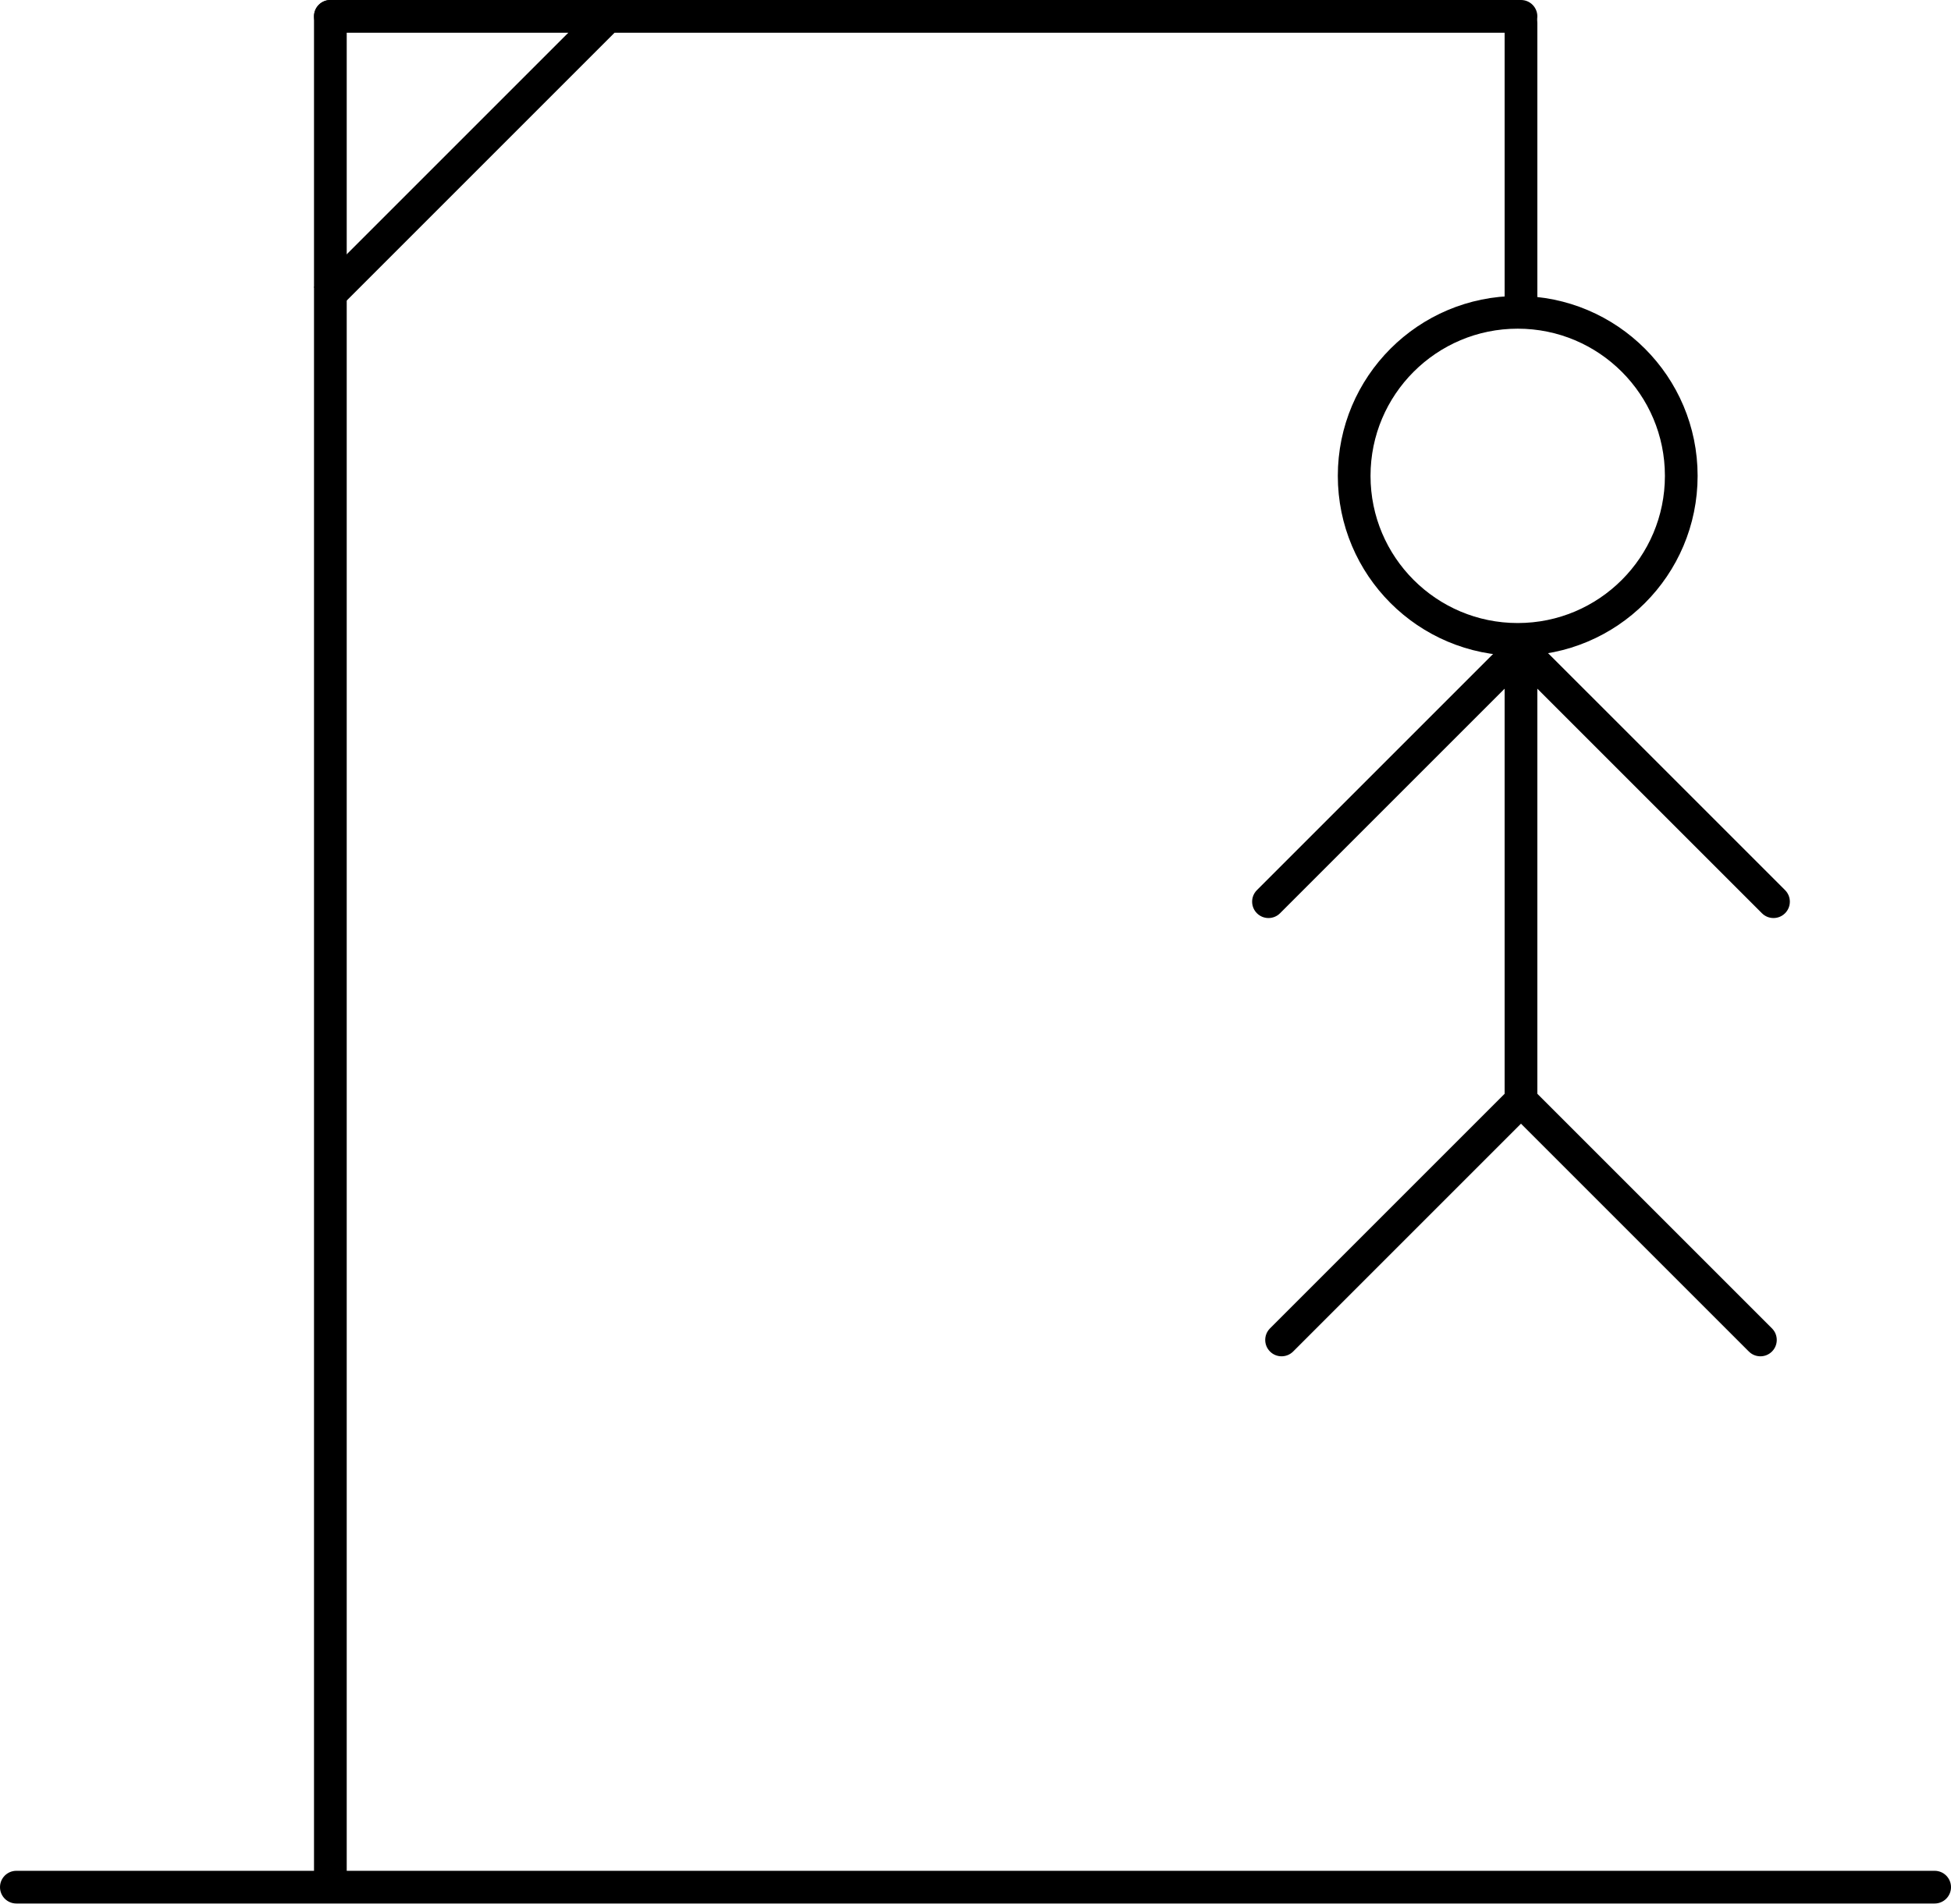
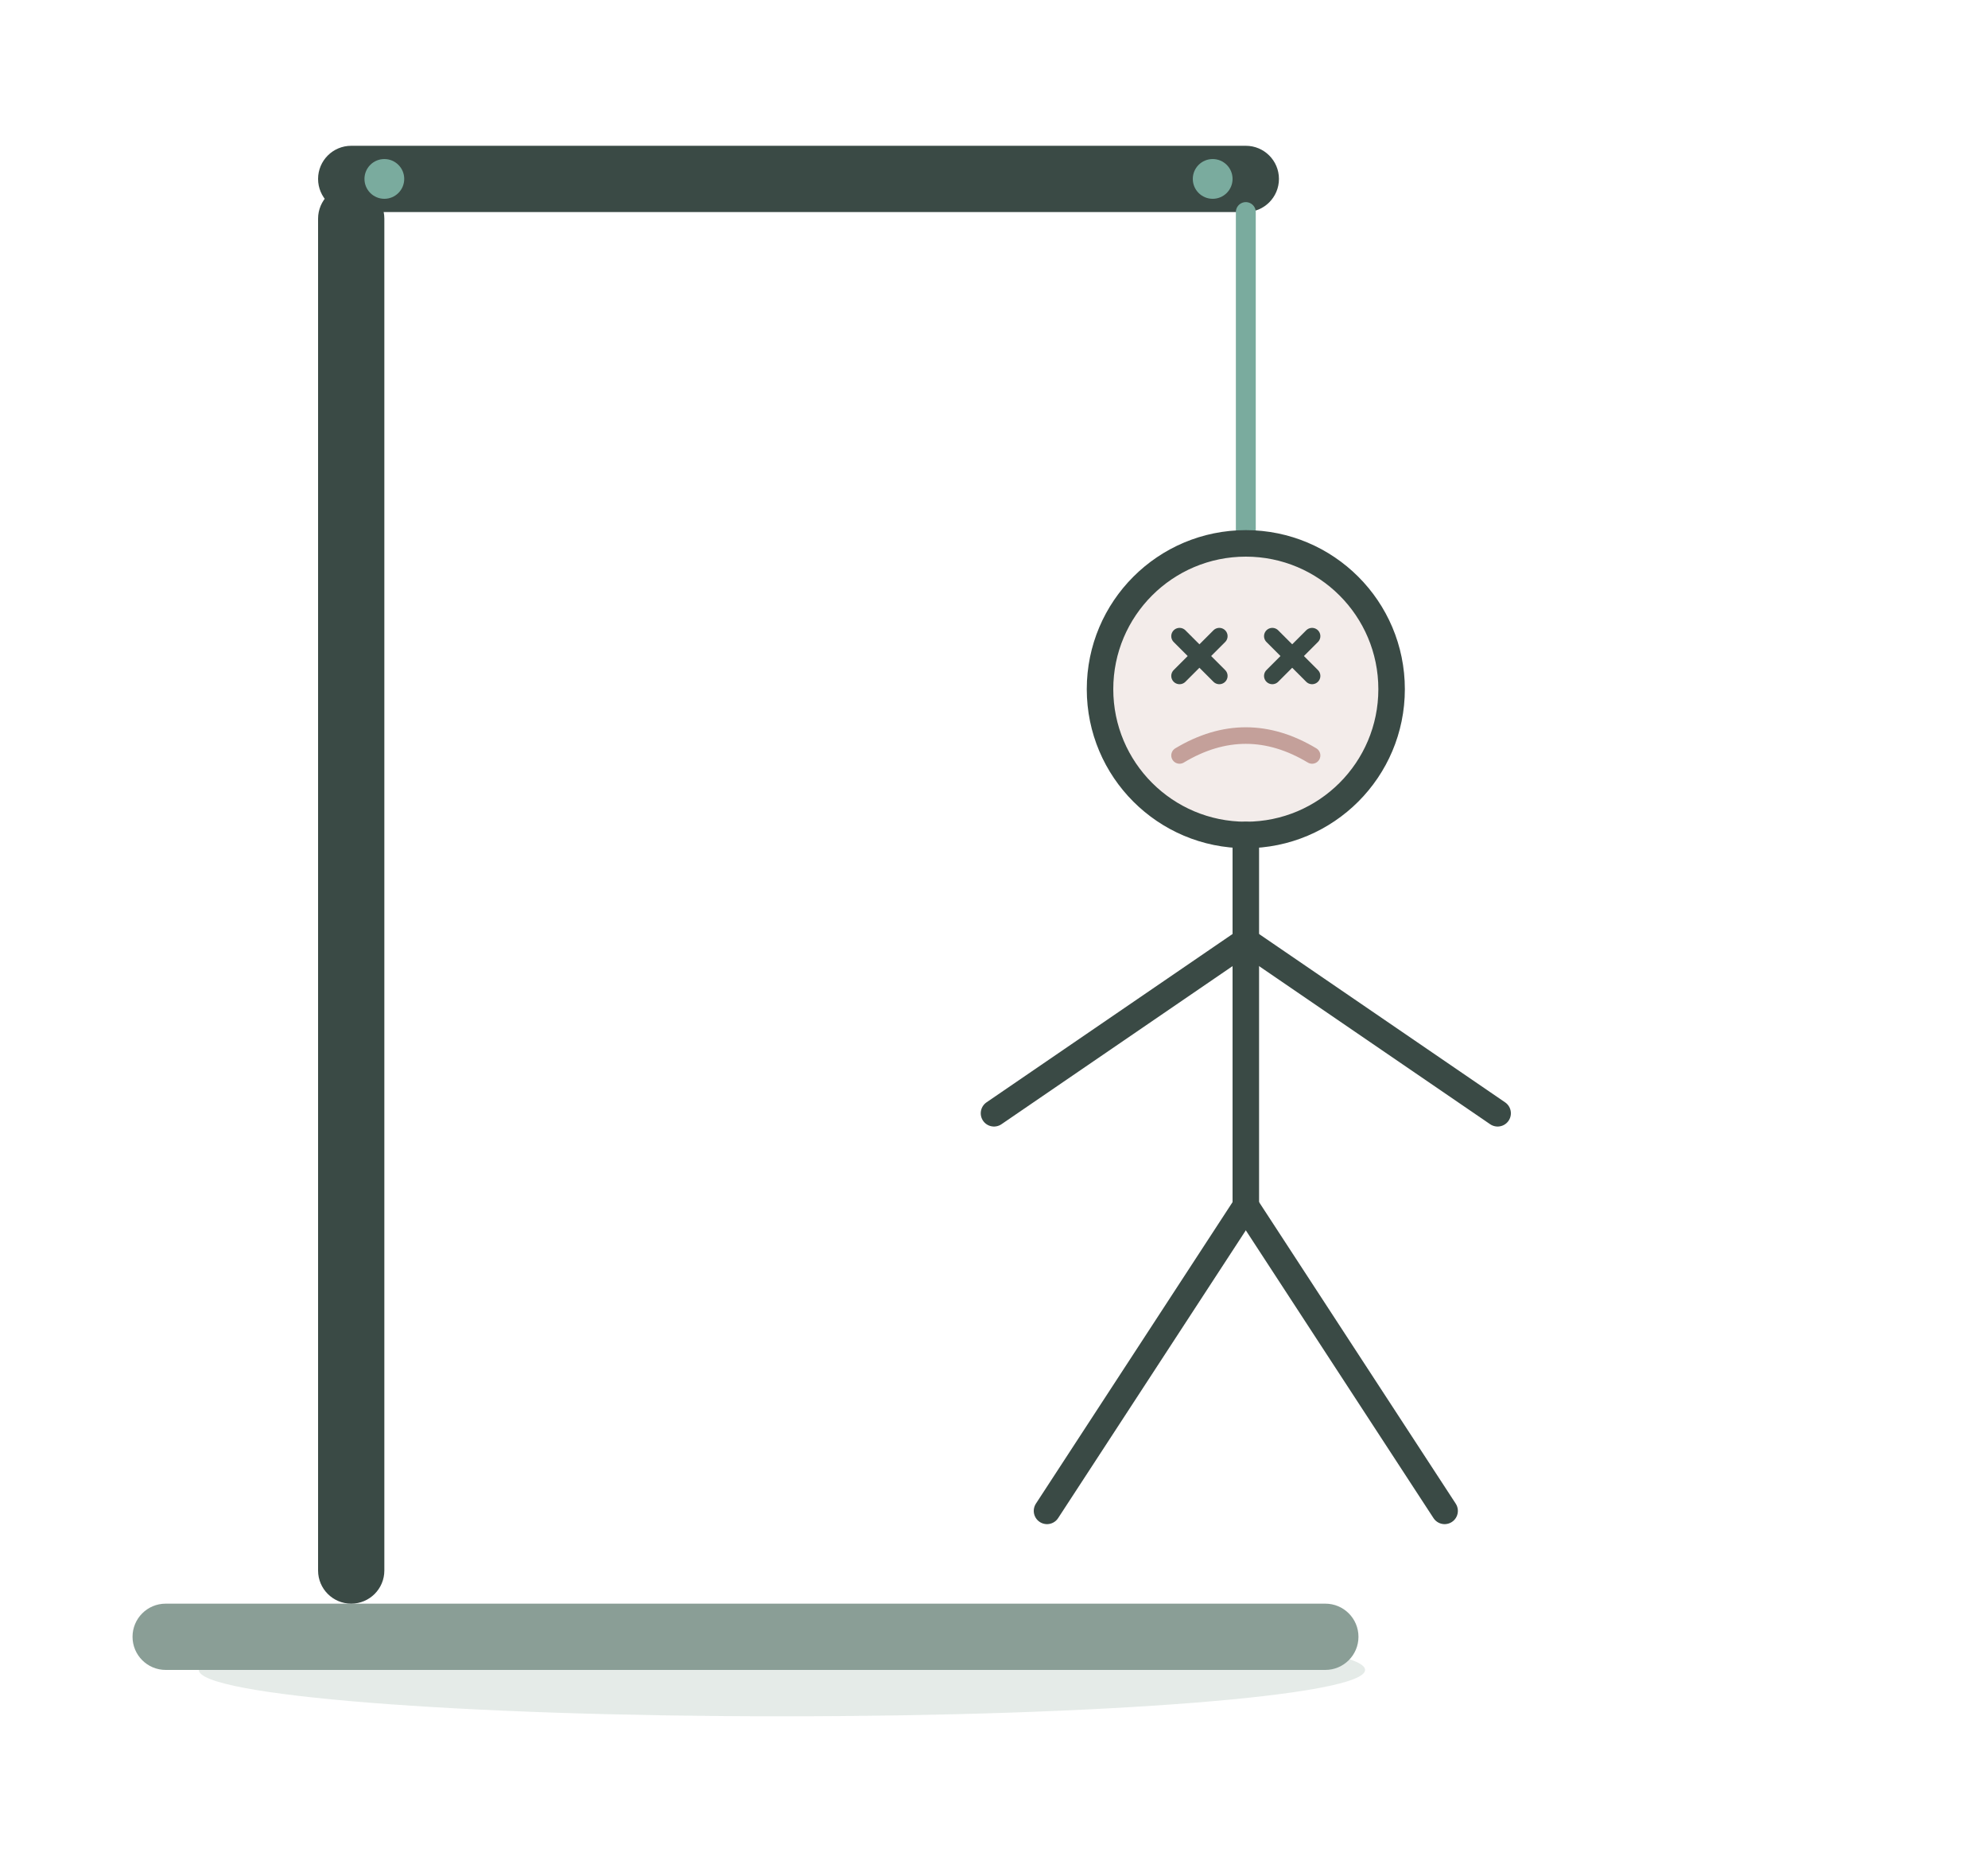
- <svg xmlns="http://www.w3.org/2000/svg" width="298.232" height="291" viewBox="0 0 298.232 291">
-   <g id="Group_700" data-name="Group 700" transform="translate(-16059.232 -14400)">
-     <rect id="Rectangle_2987" data-name="Rectangle 2987" width="5" height="289" rx="2.5" transform="translate(16107.232 14400)" />
-     <g id="Group_697" data-name="Group 697">
-       <rect id="Rectangle_2974" data-name="Rectangle 2974" width="5" height="61.733" transform="translate(16150.859 14400.247) rotate(45)" />
-       <rect id="Rectangle_2966" data-name="Rectangle 2966" width="5" height="298.232" rx="2.5" transform="translate(16357.465 14686) rotate(90)" />
-       <rect id="Rectangle_2988" data-name="Rectangle 2988" width="187" height="5" rx="2.5" transform="translate(16107.232 14400)" />
-       <rect id="Rectangle_2989" data-name="Rectangle 2989" width="5" height="49" rx="2.5" transform="translate(16289.232 14401)" />
-       <g id="Group_696" data-name="Group 696">
-         <rect id="Rectangle_2970" data-name="Rectangle 2970" width="5" height="56" rx="2.5" transform="translate(16289.197 14498.247) rotate(45)" />
-         <rect id="Rectangle_2967" data-name="Rectangle 2967" width="5" height="56" rx="2.5" transform="translate(16291.197 14565.247) rotate(45)" />
-         <rect id="Rectangle_2971" data-name="Rectangle 2971" width="5" height="56" rx="2.5" transform="translate(16290.732 14501.782) rotate(-45)" />
-         <path id="Path_355" data-name="Path 355" d="M5,2.5v51a2.5,2.5,0,0,1-5,0V2.5C0,1.119,5,1.119,5,2.5Z" transform="translate(16288.732 14568.783) rotate(-45)" />
-         <g id="Ellipse_32" data-name="Ellipse 32" transform="translate(16263.732 14445.247)" fill="none" stroke="#000" stroke-width="5">
-           <circle cx="27.5" cy="27.5" r="27.5" stroke="none" />
-           <circle cx="27.5" cy="27.5" r="25" fill="none" />
-         </g>
-         <rect id="Rectangle_2990" data-name="Rectangle 2990" width="5" height="73" rx="2.5" transform="translate(16289.232 14498)" />
-       </g>
-     </g>
-   </g>
+ <svg xmlns="http://www.w3.org/2000/svg" width="300" height="280" viewBox="0 0 300 280" fill="none">
+   <ellipse cx="118" cy="252" rx="88" ry="7" fill="#c5d3cc" opacity="0.45" />
+   <rect x="20" y="242" width="185" height="10" rx="5" fill="#8a9e96" />
+   <rect x="48" y="28" width="10" height="214" rx="5" fill="#3a4a45" />
+   <rect x="48" y="22" width="145" height="10" rx="5" fill="#3a4a45" />
+   <circle cx="58" cy="27" r="3" fill="#7aab9e" />
+   <circle cx="183" cy="27" r="3" fill="#7aab9e" />
+   <path d="M188 32 L188 82" stroke="#7aab9e" stroke-width="3" stroke-linecap="round" />
+   <circle cx="188" cy="104" r="22" stroke="#3a4a45" stroke-width="4" fill="#f3ecea" />
+   <line x1="188" y1="126" x2="188" y2="182" stroke="#3a4a45" stroke-width="4" stroke-linecap="round" />
+   <line x1="188" y1="142" x2="150" y2="168" stroke="#3a4a45" stroke-width="4" stroke-linecap="round" />
+   <line x1="188" y1="142" x2="226" y2="168" stroke="#3a4a45" stroke-width="4" stroke-linecap="round" />
+   <line x1="188" y1="182" x2="158" y2="228" stroke="#3a4a45" stroke-width="4" stroke-linecap="round" />
+   <line x1="188" y1="182" x2="218" y2="228" stroke="#3a4a45" stroke-width="4" stroke-linecap="round" />
+   <line x1="178" y1="96" x2="184" y2="102" stroke="#3a4a45" stroke-width="2.5" stroke-linecap="round" />
+   <line x1="184" y1="96" x2="178" y2="102" stroke="#3a4a45" stroke-width="2.5" stroke-linecap="round" />
+   <line x1="192" y1="96" x2="198" y2="102" stroke="#3a4a45" stroke-width="2.5" stroke-linecap="round" />
+   <line x1="198" y1="96" x2="192" y2="102" stroke="#3a4a45" stroke-width="2.5" stroke-linecap="round" />
+   <path d="M178 114 Q188 108 198 114" stroke="#c4a09a" stroke-width="2.5" stroke-linecap="round" fill="none" />
</svg>
